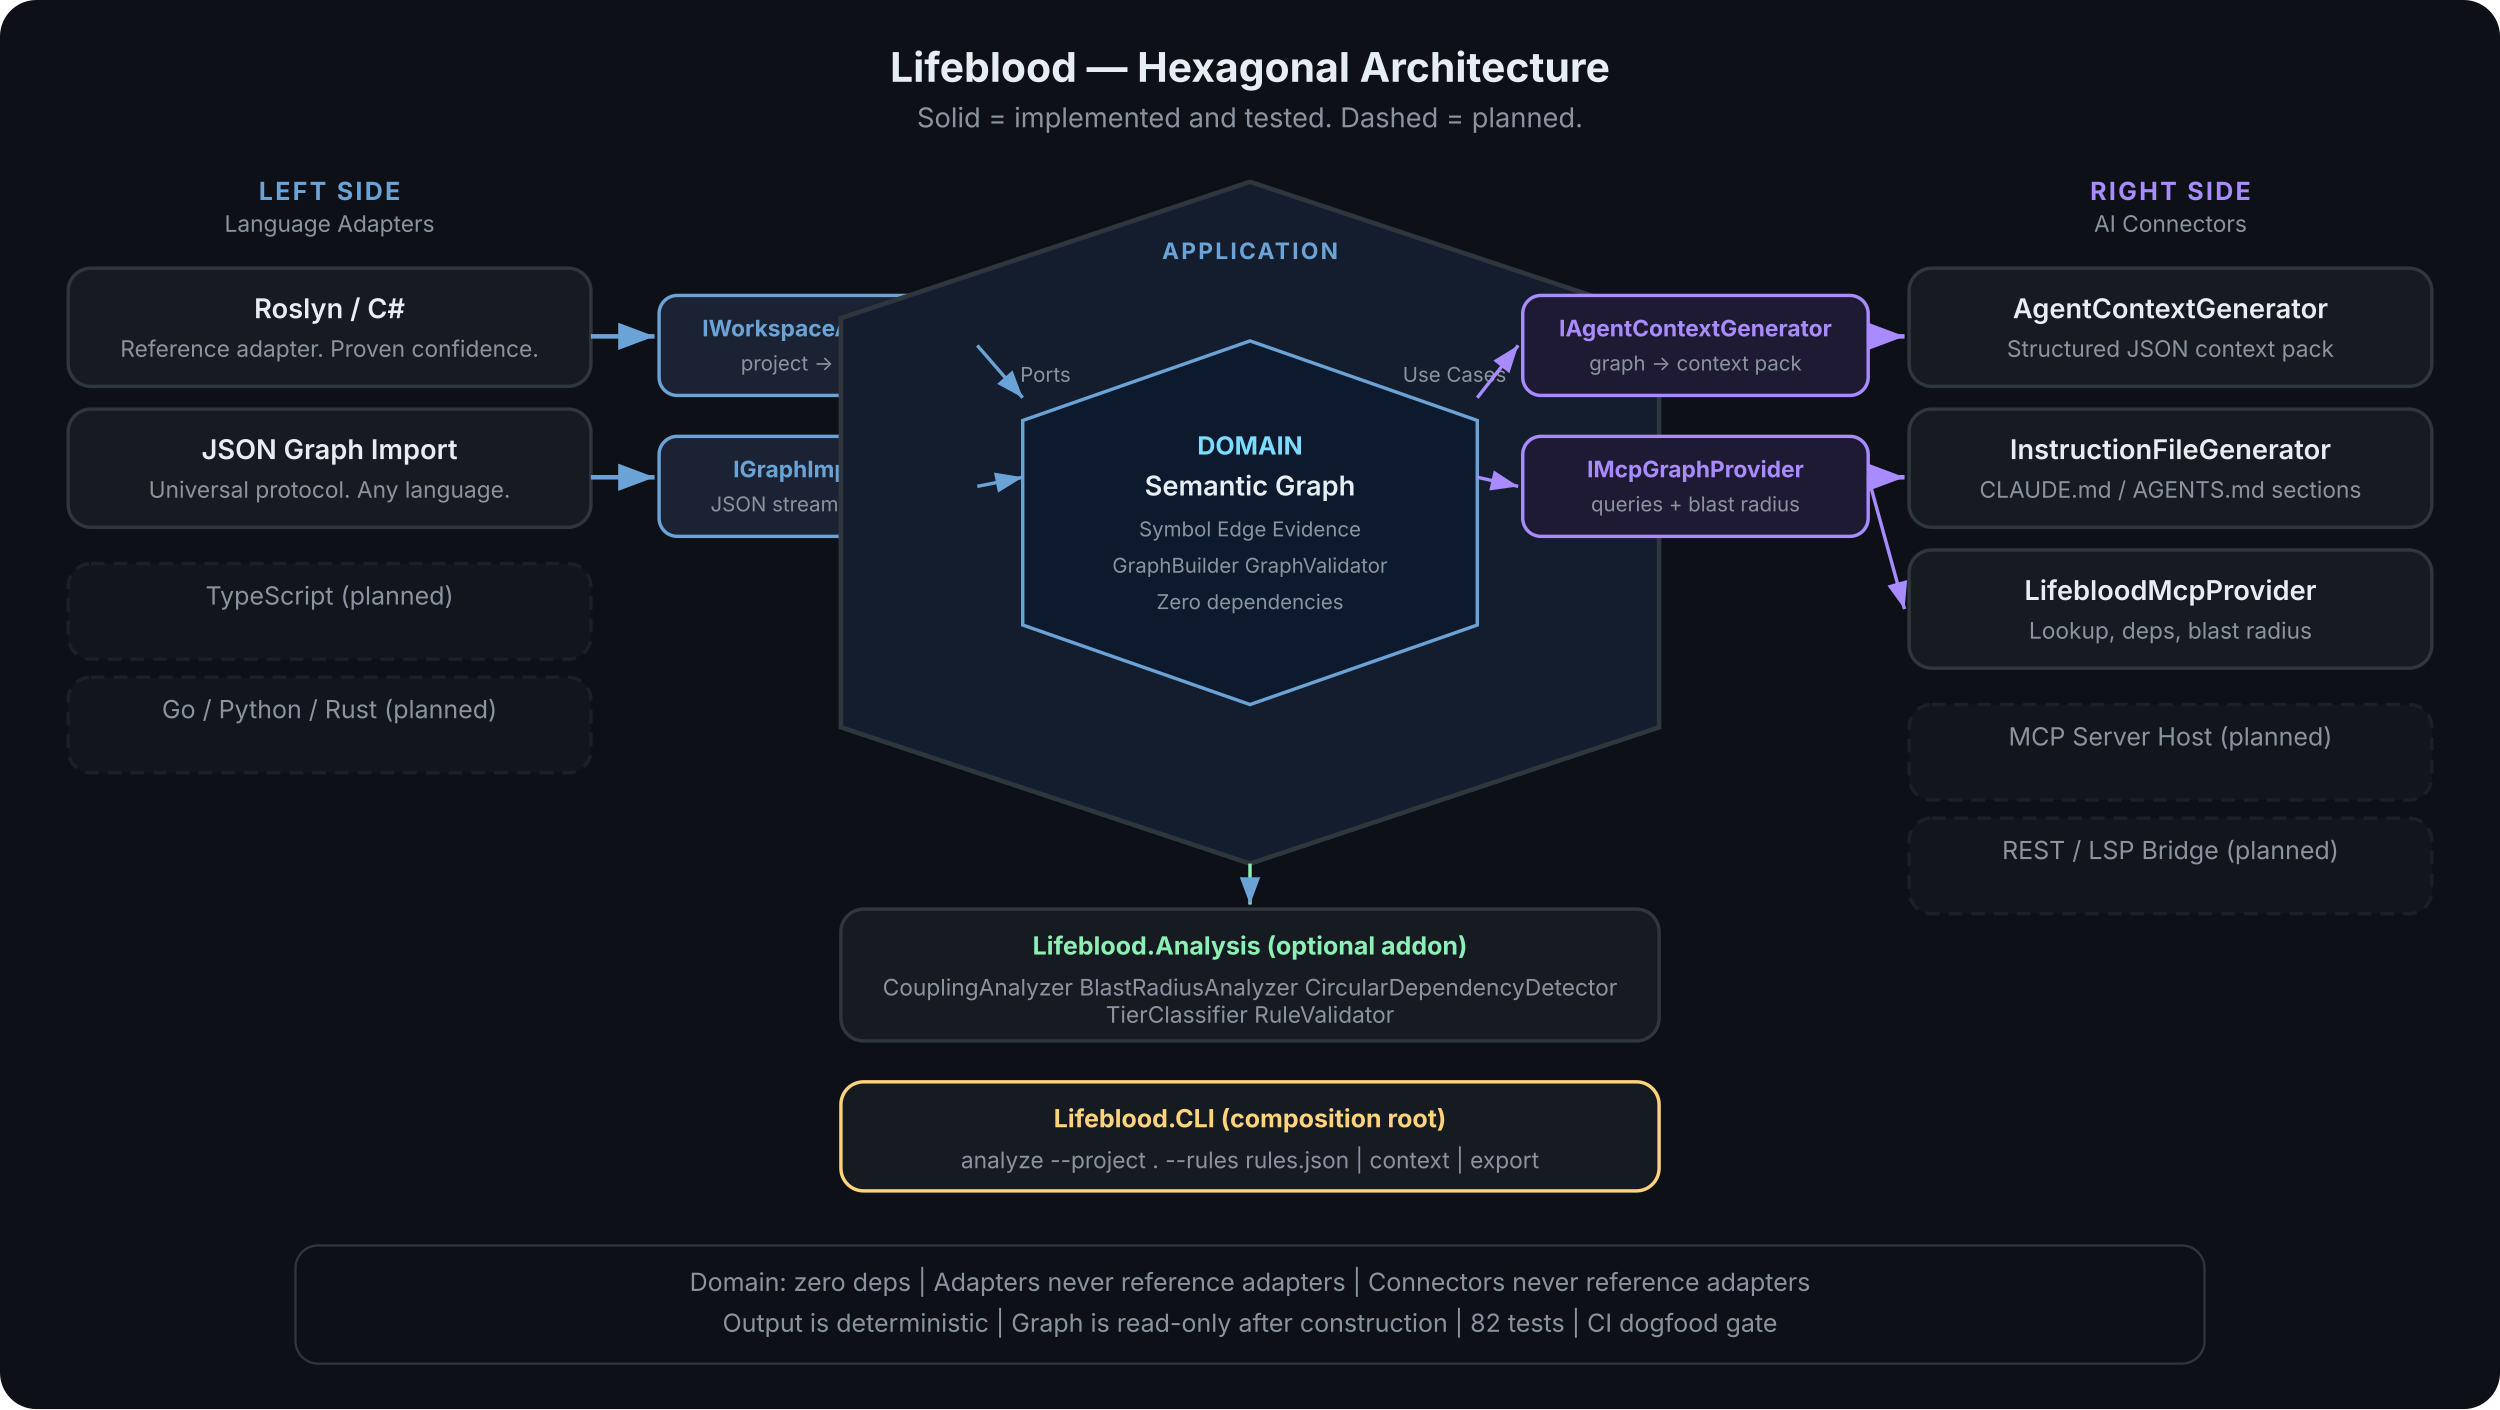
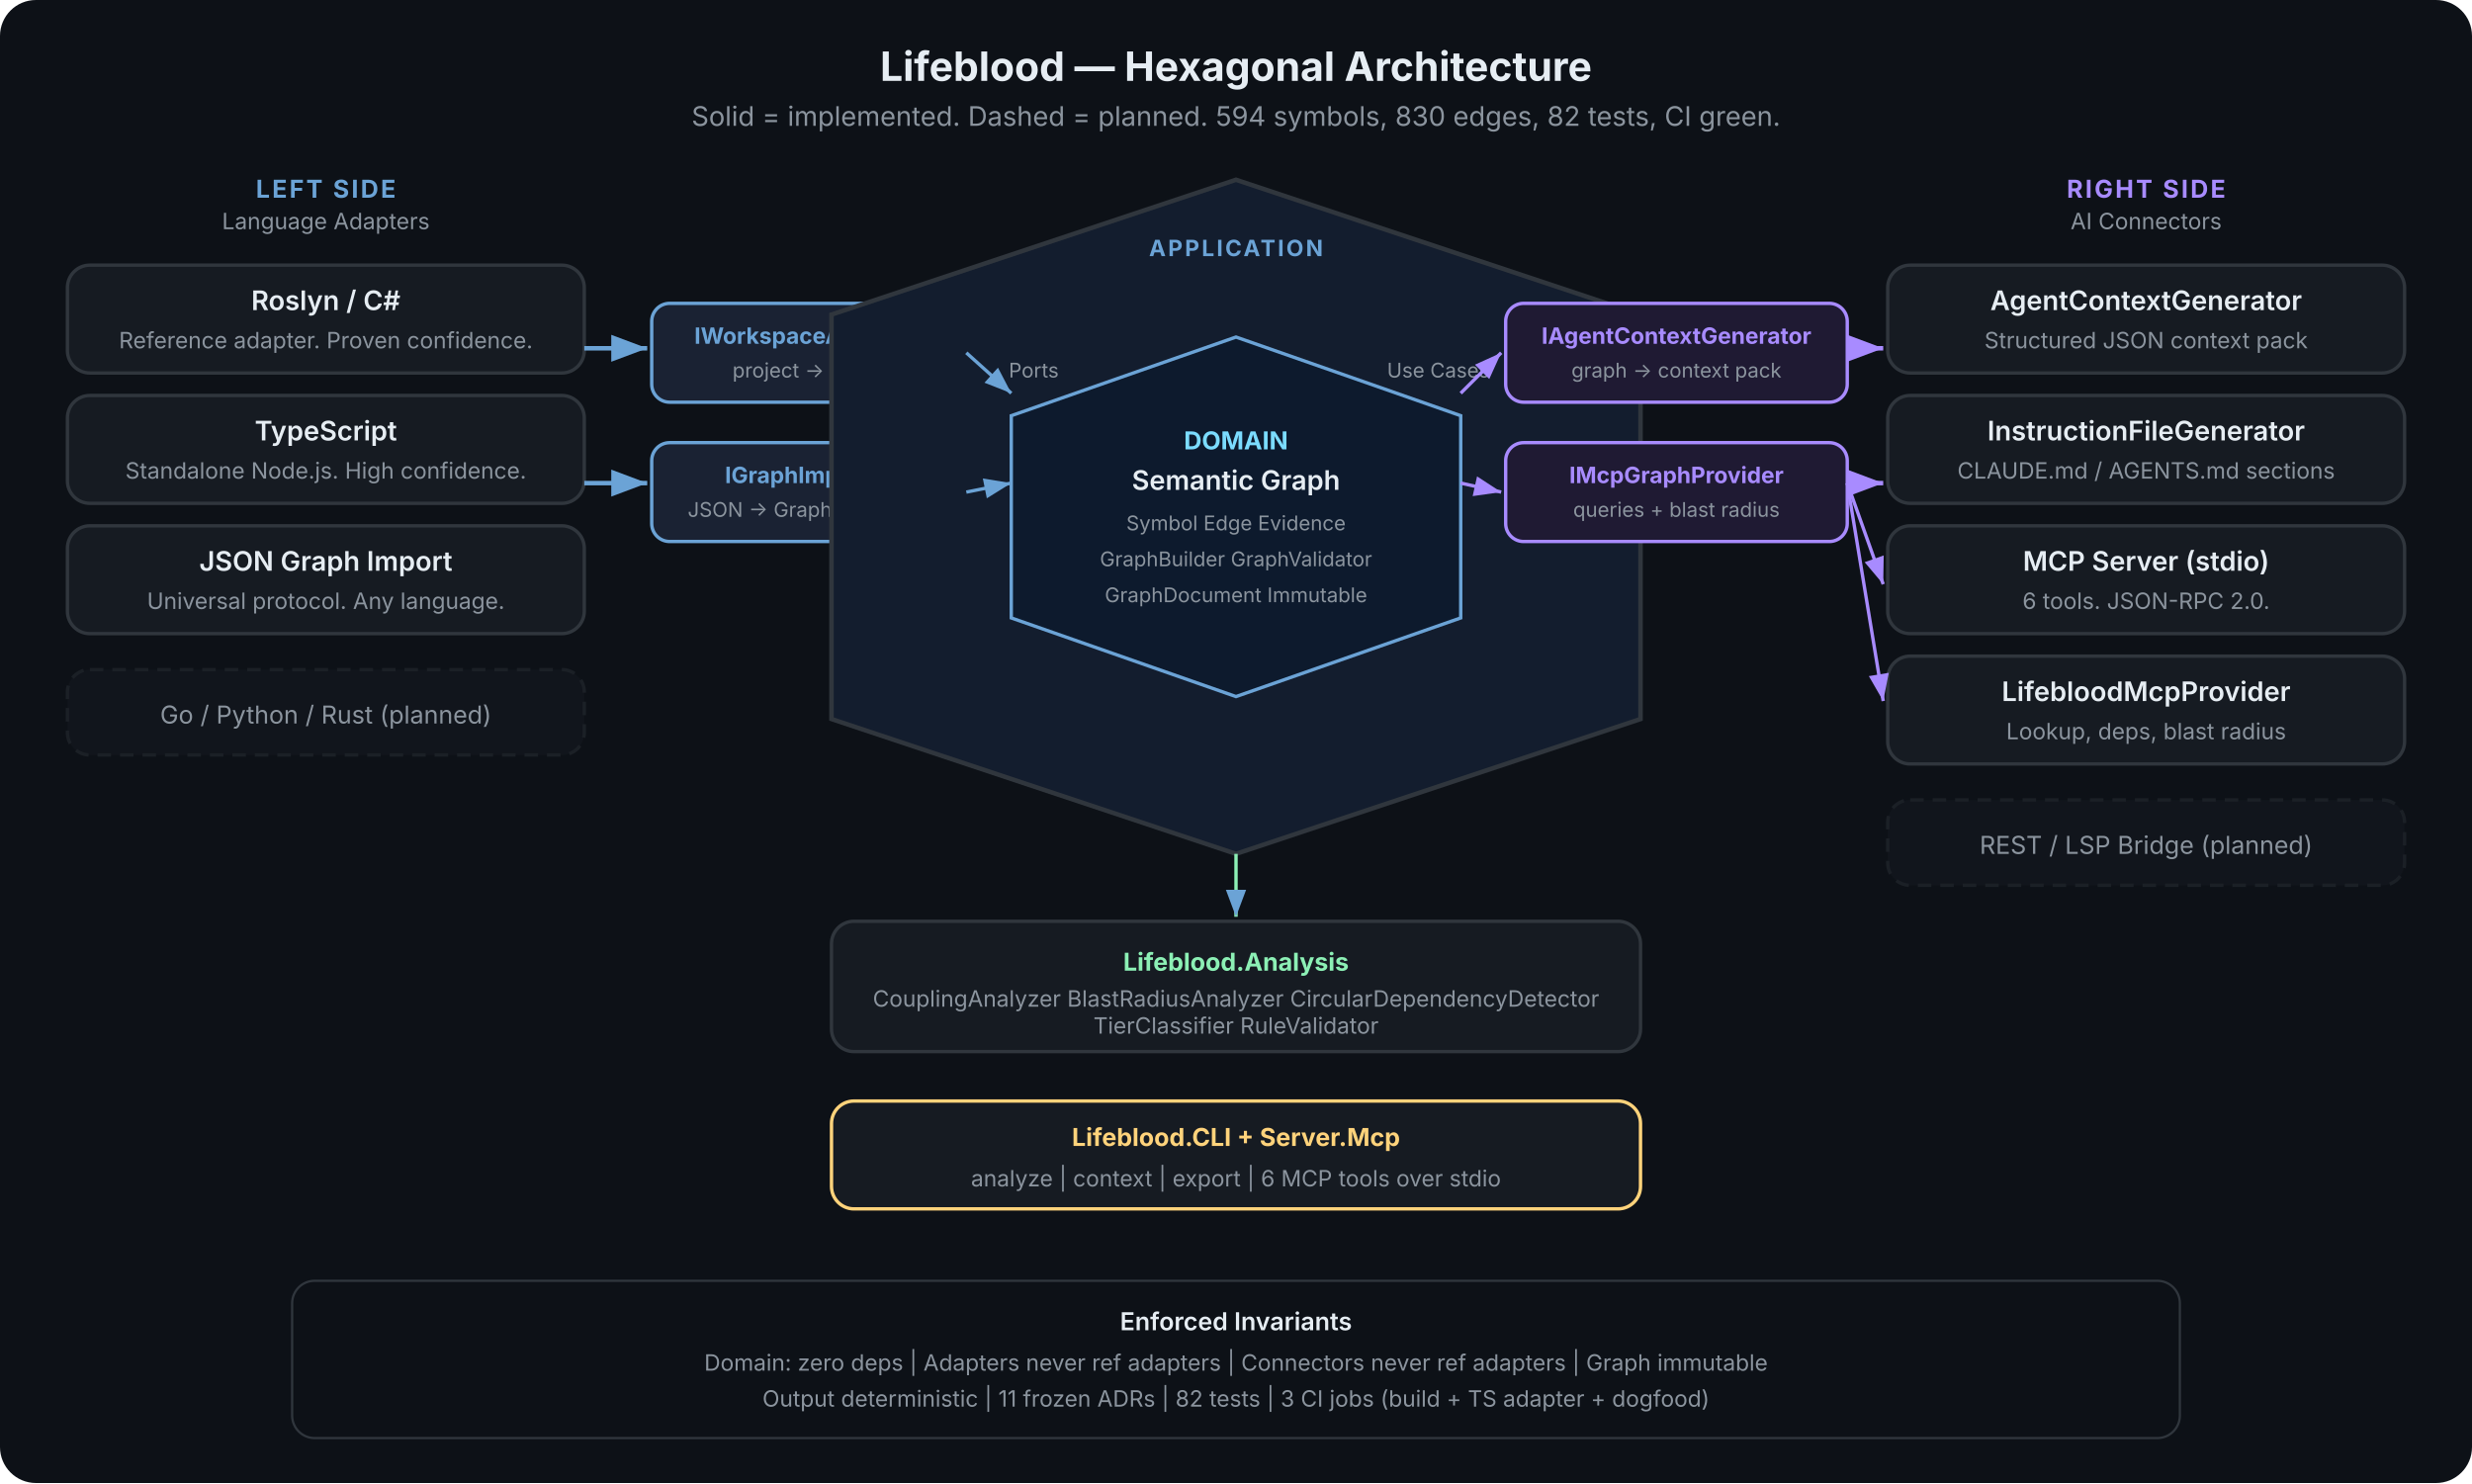
- <svg xmlns="http://www.w3.org/2000/svg" viewBox="0 0 1100 620" font-family="system-ui, -apple-system, sans-serif">
+ <svg xmlns="http://www.w3.org/2000/svg" viewBox="0 0 1100 660" font-family="system-ui, -apple-system, sans-serif">
  <defs>
    <marker id="arrow" markerWidth="8" markerHeight="6" refX="8" refY="3" orient="auto">
      <path d="M0,0 L8,3 L0,6" fill="#6ba3d6" />
    </marker>
    <marker id="arrowR" markerWidth="8" markerHeight="6" refX="8" refY="3" orient="auto">
      <path d="M0,0 L8,3 L0,6" fill="#a88bff" />
    </marker>
  </defs>
-   <rect width="1100" height="620" rx="16" fill="#0d1117" />
+   <rect width="1100" height="660" rx="16" fill="#0d1117" />
  <text x="550" y="36" text-anchor="middle" fill="#e6edf3" font-size="18" font-weight="bold">Lifeblood — Hexagonal Architecture</text>
-   <text x="550" y="56" text-anchor="middle" fill="#8b949e" font-size="12">Solid = implemented and tested. Dashed = planned.</text>
+   <text x="550" y="56" text-anchor="middle" fill="#8b949e" font-size="12">Solid = implemented. Dashed = planned. 594 symbols, 830 edges, 82 tests, CI green.</text>
  <text x="145" y="88" text-anchor="middle" fill="#6ba3d6" font-size="11" font-weight="bold" letter-spacing="1">LEFT SIDE</text>
  <text x="145" y="102" text-anchor="middle" fill="#8b949e" font-size="10">Language Adapters</text>
-   <rect x="30" y="118" width="230" height="52" rx="10" fill="#161b22" stroke="#30363d" stroke-width="1.5" />
-   <text x="145" y="140" text-anchor="middle" fill="#e6edf3" font-size="12" font-weight="600">Roslyn / C#</text>
-   <text x="145" y="157" text-anchor="middle" fill="#8b949e" font-size="10">Reference adapter. Proven confidence.</text>
-   <rect x="30" y="180" width="230" height="52" rx="10" fill="#161b22" stroke="#30363d" stroke-width="1.5" />
-   <text x="145" y="202" text-anchor="middle" fill="#e6edf3" font-size="12" font-weight="600">JSON Graph Import</text>
-   <text x="145" y="219" text-anchor="middle" fill="#8b949e" font-size="10">Universal protocol. Any language.</text>
-   <rect x="30" y="248" width="230" height="42" rx="10" fill="#161b22" stroke="#30363d" stroke-width="1.5" stroke-dasharray="6 4" opacity="0.4" />
-   <text x="145" y="266" text-anchor="middle" fill="#8b949e" font-size="11">TypeScript (planned)</text>
-   <rect x="30" y="298" width="230" height="42" rx="10" fill="#161b22" stroke="#30363d" stroke-width="1.5" stroke-dasharray="6 4" opacity="0.4" />
-   <text x="145" y="316" text-anchor="middle" fill="#8b949e" font-size="11">Go / Python / Rust (planned)</text>
-   <rect x="290" y="130" width="140" height="44" rx="8" fill="#1a2233" stroke="#6ba3d6" stroke-width="1.5" />
-   <text x="360" y="148" text-anchor="middle" fill="#6ba3d6" font-size="10" font-weight="bold">IWorkspaceAnalyzer</text>
-   <text x="360" y="163" text-anchor="middle" fill="#8b949e" font-size="9">project -&gt; graph</text>
-   <rect x="290" y="192" width="140" height="44" rx="8" fill="#1a2233" stroke="#6ba3d6" stroke-width="1.5" />
-   <text x="360" y="210" text-anchor="middle" fill="#6ba3d6" font-size="10" font-weight="bold">IGraphImporter</text>
-   <text x="360" y="225" text-anchor="middle" fill="#8b949e" font-size="9">JSON stream -&gt; graph</text>
+   <rect x="30" y="118" width="230" height="48" rx="10" fill="#161b22" stroke="#30363d" stroke-width="1.5" />
+   <text x="145" y="138" text-anchor="middle" fill="#e6edf3" font-size="12" font-weight="600">Roslyn / C#</text>
+   <text x="145" y="155" text-anchor="middle" fill="#8b949e" font-size="10">Reference adapter. Proven confidence.</text>
+   <rect x="30" y="176" width="230" height="48" rx="10" fill="#161b22" stroke="#30363d" stroke-width="1.5" />
+   <text x="145" y="196" text-anchor="middle" fill="#e6edf3" font-size="12" font-weight="600">TypeScript</text>
+   <text x="145" y="213" text-anchor="middle" fill="#8b949e" font-size="10">Standalone Node.js. High confidence.</text>
+   <rect x="30" y="234" width="230" height="48" rx="10" fill="#161b22" stroke="#30363d" stroke-width="1.5" />
+   <text x="145" y="254" text-anchor="middle" fill="#e6edf3" font-size="12" font-weight="600">JSON Graph Import</text>
+   <text x="145" y="271" text-anchor="middle" fill="#8b949e" font-size="10">Universal protocol. Any language.</text>
+   <rect x="30" y="298" width="230" height="38" rx="10" fill="#161b22" stroke="#30363d" stroke-width="1.5" stroke-dasharray="6 4" opacity="0.4" />
+   <text x="145" y="322" text-anchor="middle" fill="#8b949e" font-size="11">Go / Python / Rust (planned)</text>
+   <rect x="290" y="135" width="140" height="44" rx="8" fill="#1a2233" stroke="#6ba3d6" stroke-width="1.5" />
+   <text x="360" y="153" text-anchor="middle" fill="#6ba3d6" font-size="10" font-weight="bold">IWorkspaceAnalyzer</text>
+   <text x="360" y="168" text-anchor="middle" fill="#8b949e" font-size="9">project -&gt; graph</text>
+   <rect x="290" y="197" width="140" height="44" rx="8" fill="#1a2233" stroke="#6ba3d6" stroke-width="1.5" />
+   <text x="360" y="215" text-anchor="middle" fill="#6ba3d6" font-size="10" font-weight="bold">IGraphImporter</text>
+   <text x="360" y="230" text-anchor="middle" fill="#8b949e" font-size="9">JSON -&gt; GraphDocument</text>
  <polygon points="550,80 730,140 730,320 550,380 370,320 370,140" fill="#131d2e" stroke="#30363d" stroke-width="2" />
  <text x="550" y="114" text-anchor="middle" fill="#6ba3d6" font-size="10" font-weight="bold" letter-spacing="1">APPLICATION</text>
  <text x="460" y="168" text-anchor="middle" fill="#8b949e" font-size="9">Ports</text>
  <text x="640" y="168" text-anchor="middle" fill="#8b949e" font-size="9">Use Cases</text>
  <polygon points="550,150 650,185 650,275 550,310 450,275 450,185" fill="#0d1a2d" stroke="#6ba3d6" stroke-width="1.5" />
  <text x="550" y="200" text-anchor="middle" fill="#7bdcff" font-size="11" font-weight="bold">DOMAIN</text>
  <text x="550" y="218" text-anchor="middle" fill="#e6edf3" font-size="12" font-weight="600">Semantic Graph</text>
  <text x="550" y="236" text-anchor="middle" fill="#8b949e" font-size="9">Symbol  Edge  Evidence</text>
  <text x="550" y="252" text-anchor="middle" fill="#8b949e" font-size="9">GraphBuilder  GraphValidator</text>
-   <text x="550" y="268" text-anchor="middle" fill="#8b949e" font-size="9">Zero dependencies</text>
-   <rect x="670" y="130" width="152" height="44" rx="8" fill="#1f1a33" stroke="#a88bff" stroke-width="1.5" />
-   <text x="746" y="148" text-anchor="middle" fill="#a88bff" font-size="10" font-weight="bold">IAgentContextGenerator</text>
-   <text x="746" y="163" text-anchor="middle" fill="#8b949e" font-size="9">graph -&gt; context pack</text>
-   <rect x="670" y="192" width="152" height="44" rx="8" fill="#1f1a33" stroke="#a88bff" stroke-width="1.5" />
-   <text x="746" y="210" text-anchor="middle" fill="#a88bff" font-size="10" font-weight="bold">IMcpGraphProvider</text>
-   <text x="746" y="225" text-anchor="middle" fill="#8b949e" font-size="9">queries + blast radius</text>
+   <text x="550" y="268" text-anchor="middle" fill="#8b949e" font-size="9">GraphDocument  Immutable</text>
+   <rect x="670" y="135" width="152" height="44" rx="8" fill="#1f1a33" stroke="#a88bff" stroke-width="1.5" />
+   <text x="746" y="153" text-anchor="middle" fill="#a88bff" font-size="10" font-weight="bold">IAgentContextGenerator</text>
+   <text x="746" y="168" text-anchor="middle" fill="#8b949e" font-size="9">graph -&gt; context pack</text>
+   <rect x="670" y="197" width="152" height="44" rx="8" fill="#1f1a33" stroke="#a88bff" stroke-width="1.5" />
+   <text x="746" y="215" text-anchor="middle" fill="#a88bff" font-size="10" font-weight="bold">IMcpGraphProvider</text>
+   <text x="746" y="230" text-anchor="middle" fill="#8b949e" font-size="9">queries + blast radius</text>
  <text x="955" y="88" text-anchor="middle" fill="#a88bff" font-size="11" font-weight="bold" letter-spacing="1">RIGHT SIDE</text>
  <text x="955" y="102" text-anchor="middle" fill="#8b949e" font-size="10">AI Connectors</text>
-   <rect x="840" y="118" width="230" height="52" rx="10" fill="#161b22" stroke="#30363d" stroke-width="1.5" />
-   <text x="955" y="140" text-anchor="middle" fill="#e6edf3" font-size="12" font-weight="600">AgentContextGenerator</text>
-   <text x="955" y="157" text-anchor="middle" fill="#8b949e" font-size="10">Structured JSON context pack</text>
-   <rect x="840" y="180" width="230" height="52" rx="10" fill="#161b22" stroke="#30363d" stroke-width="1.5" />
-   <text x="955" y="202" text-anchor="middle" fill="#e6edf3" font-size="12" font-weight="600">InstructionFileGenerator</text>
-   <text x="955" y="219" text-anchor="middle" fill="#8b949e" font-size="10">CLAUDE.md / AGENTS.md sections</text>
-   <rect x="840" y="242" width="230" height="52" rx="10" fill="#161b22" stroke="#30363d" stroke-width="1.5" />
-   <text x="955" y="264" text-anchor="middle" fill="#e6edf3" font-size="12" font-weight="600">LifebloodMcpProvider</text>
-   <text x="955" y="281" text-anchor="middle" fill="#8b949e" font-size="10">Lookup, deps, blast radius</text>
-   <rect x="840" y="310" width="230" height="42" rx="10" fill="#161b22" stroke="#30363d" stroke-width="1.5" stroke-dasharray="6 4" opacity="0.4" />
-   <text x="955" y="328" text-anchor="middle" fill="#8b949e" font-size="11">MCP Server Host (planned)</text>
-   <rect x="840" y="360" width="230" height="42" rx="10" fill="#161b22" stroke="#30363d" stroke-width="1.5" stroke-dasharray="6 4" opacity="0.4" />
-   <text x="955" y="378" text-anchor="middle" fill="#8b949e" font-size="11">REST / LSP Bridge (planned)</text>
-   <line x1="260" y1="148" x2="288" y2="148" stroke="#6ba3d6" stroke-width="2" marker-end="url(#arrow)" />
-   <line x1="260" y1="210" x2="288" y2="210" stroke="#6ba3d6" stroke-width="2" marker-end="url(#arrow)" />
-   <line x1="430" y1="152" x2="450" y2="175" stroke="#6ba3d6" stroke-width="1.5" marker-end="url(#arrow)" />
-   <line x1="430" y1="214" x2="450" y2="210" stroke="#6ba3d6" stroke-width="1.5" marker-end="url(#arrow)" />
-   <line x1="650" y1="175" x2="668" y2="152" stroke="#a88bff" stroke-width="1.5" marker-end="url(#arrowR)" />
-   <line x1="650" y1="210" x2="668" y2="214" stroke="#a88bff" stroke-width="1.5" marker-end="url(#arrowR)" />
-   <line x1="822" y1="148" x2="838" y2="148" stroke="#a88bff" stroke-width="2" marker-end="url(#arrowR)" />
-   <line x1="822" y1="210" x2="838" y2="210" stroke="#a88bff" stroke-width="2" marker-end="url(#arrowR)" />
-   <line x1="822" y1="210" x2="838" y2="268" stroke="#a88bff" stroke-width="1.5" marker-end="url(#arrowR)" />
-   <rect x="370" y="400" width="360" height="58" rx="10" fill="#161b22" stroke="#30363d" stroke-width="1.5" />
-   <text x="550" y="420" text-anchor="middle" fill="#8cf0b5" font-size="11" font-weight="bold">Lifeblood.Analysis (optional addon)</text>
-   <text x="550" y="438" text-anchor="middle" fill="#8b949e" font-size="10">CouplingAnalyzer  BlastRadiusAnalyzer  CircularDependencyDetector</text>
-   <text x="550" y="450" text-anchor="middle" fill="#8b949e" font-size="10">TierClassifier  RuleValidator</text>
-   <line x1="550" y1="380" x2="550" y2="398" stroke="#8cf0b5" stroke-width="1.5" marker-end="url(#arrow)" />
-   <rect x="370" y="476" width="360" height="48" rx="10" fill="#161b22" stroke="#ffd37b" stroke-width="1.5" />
-   <text x="550" y="496" text-anchor="middle" fill="#ffd37b" font-size="11" font-weight="bold">Lifeblood.CLI (composition root)</text>
-   <text x="550" y="514" text-anchor="middle" fill="#8b949e" font-size="10">analyze --project . --rules rules.json  |  context  |  export</text>
-   <rect x="130" y="548" width="840" height="52" rx="10" fill="#0d1117" stroke="#30363d" stroke-width="1" />
-   <text x="550" y="568" text-anchor="middle" fill="#8b949e" font-size="11">Domain: zero deps  |  Adapters never reference adapters  |  Connectors never reference adapters</text>
-   <text x="550" y="586" text-anchor="middle" fill="#8b949e" font-size="11">Output is deterministic  |  Graph is read-only after construction  |  82 tests  |  CI dogfood gate</text>
+   <rect x="840" y="118" width="230" height="48" rx="10" fill="#161b22" stroke="#30363d" stroke-width="1.5" />
+   <text x="955" y="138" text-anchor="middle" fill="#e6edf3" font-size="12" font-weight="600">AgentContextGenerator</text>
+   <text x="955" y="155" text-anchor="middle" fill="#8b949e" font-size="10">Structured JSON context pack</text>
+   <rect x="840" y="176" width="230" height="48" rx="10" fill="#161b22" stroke="#30363d" stroke-width="1.5" />
+   <text x="955" y="196" text-anchor="middle" fill="#e6edf3" font-size="12" font-weight="600">InstructionFileGenerator</text>
+   <text x="955" y="213" text-anchor="middle" fill="#8b949e" font-size="10">CLAUDE.md / AGENTS.md sections</text>
+   <rect x="840" y="234" width="230" height="48" rx="10" fill="#161b22" stroke="#30363d" stroke-width="1.5" />
+   <text x="955" y="254" text-anchor="middle" fill="#e6edf3" font-size="12" font-weight="600">MCP Server (stdio)</text>
+   <text x="955" y="271" text-anchor="middle" fill="#8b949e" font-size="10">6 tools. JSON-RPC 2.0.</text>
+   <rect x="840" y="292" width="230" height="48" rx="10" fill="#161b22" stroke="#30363d" stroke-width="1.5" />
+   <text x="955" y="312" text-anchor="middle" fill="#e6edf3" font-size="12" font-weight="600">LifebloodMcpProvider</text>
+   <text x="955" y="329" text-anchor="middle" fill="#8b949e" font-size="10">Lookup, deps, blast radius</text>
+   <rect x="840" y="356" width="230" height="38" rx="10" fill="#161b22" stroke="#30363d" stroke-width="1.5" stroke-dasharray="6 4" opacity="0.4" />
+   <text x="955" y="380" text-anchor="middle" fill="#8b949e" font-size="11">REST / LSP Bridge (planned)</text>
+   <line x1="260" y1="155" x2="288" y2="155" stroke="#6ba3d6" stroke-width="2" marker-end="url(#arrow)" />
+   <line x1="260" y1="215" x2="288" y2="215" stroke="#6ba3d6" stroke-width="2" marker-end="url(#arrow)" />
+   <line x1="430" y1="157" x2="450" y2="175" stroke="#6ba3d6" stroke-width="1.5" marker-end="url(#arrow)" />
+   <line x1="430" y1="219" x2="450" y2="215" stroke="#6ba3d6" stroke-width="1.5" marker-end="url(#arrow)" />
+   <line x1="650" y1="175" x2="668" y2="157" stroke="#a88bff" stroke-width="1.5" marker-end="url(#arrowR)" />
+   <line x1="650" y1="215" x2="668" y2="219" stroke="#a88bff" stroke-width="1.5" marker-end="url(#arrowR)" />
+   <line x1="822" y1="155" x2="838" y2="155" stroke="#a88bff" stroke-width="2" marker-end="url(#arrowR)" />
+   <line x1="822" y1="215" x2="838" y2="215" stroke="#a88bff" stroke-width="2" marker-end="url(#arrowR)" />
+   <line x1="822" y1="215" x2="838" y2="260" stroke="#a88bff" stroke-width="1.5" marker-end="url(#arrowR)" />
+   <line x1="822" y1="215" x2="838" y2="312" stroke="#a88bff" stroke-width="1.5" marker-end="url(#arrowR)" />
+   <rect x="370" y="410" width="360" height="58" rx="10" fill="#161b22" stroke="#30363d" stroke-width="1.5" />
+   <text x="550" y="432" text-anchor="middle" fill="#8cf0b5" font-size="11" font-weight="bold">Lifeblood.Analysis</text>
+   <text x="550" y="448" text-anchor="middle" fill="#8b949e" font-size="10">CouplingAnalyzer  BlastRadiusAnalyzer  CircularDependencyDetector</text>
+   <text x="550" y="460" text-anchor="middle" fill="#8b949e" font-size="10">TierClassifier  RuleValidator</text>
+   <line x1="550" y1="380" x2="550" y2="408" stroke="#8cf0b5" stroke-width="1.5" marker-end="url(#arrow)" />
+   <rect x="370" y="490" width="360" height="48" rx="10" fill="#161b22" stroke="#ffd37b" stroke-width="1.5" />
+   <text x="550" y="510" text-anchor="middle" fill="#ffd37b" font-size="11" font-weight="bold">Lifeblood.CLI + Server.Mcp</text>
+   <text x="550" y="528" text-anchor="middle" fill="#8b949e" font-size="10">analyze | context | export | 6 MCP tools over stdio</text>
+   <rect x="130" y="570" width="840" height="70" rx="10" fill="#0d1117" stroke="#30363d" stroke-width="1" />
+   <text x="550" y="592" text-anchor="middle" fill="#e6edf3" font-size="11" font-weight="600">Enforced Invariants</text>
+   <text x="550" y="610" text-anchor="middle" fill="#8b949e" font-size="10">Domain: zero deps  |  Adapters never ref adapters  |  Connectors never ref adapters  |  Graph immutable</text>
+   <text x="550" y="626" text-anchor="middle" fill="#8b949e" font-size="10">Output deterministic  |  11 frozen ADRs  |  82 tests  |  3 CI jobs (build + TS adapter + dogfood)</text>
</svg>
